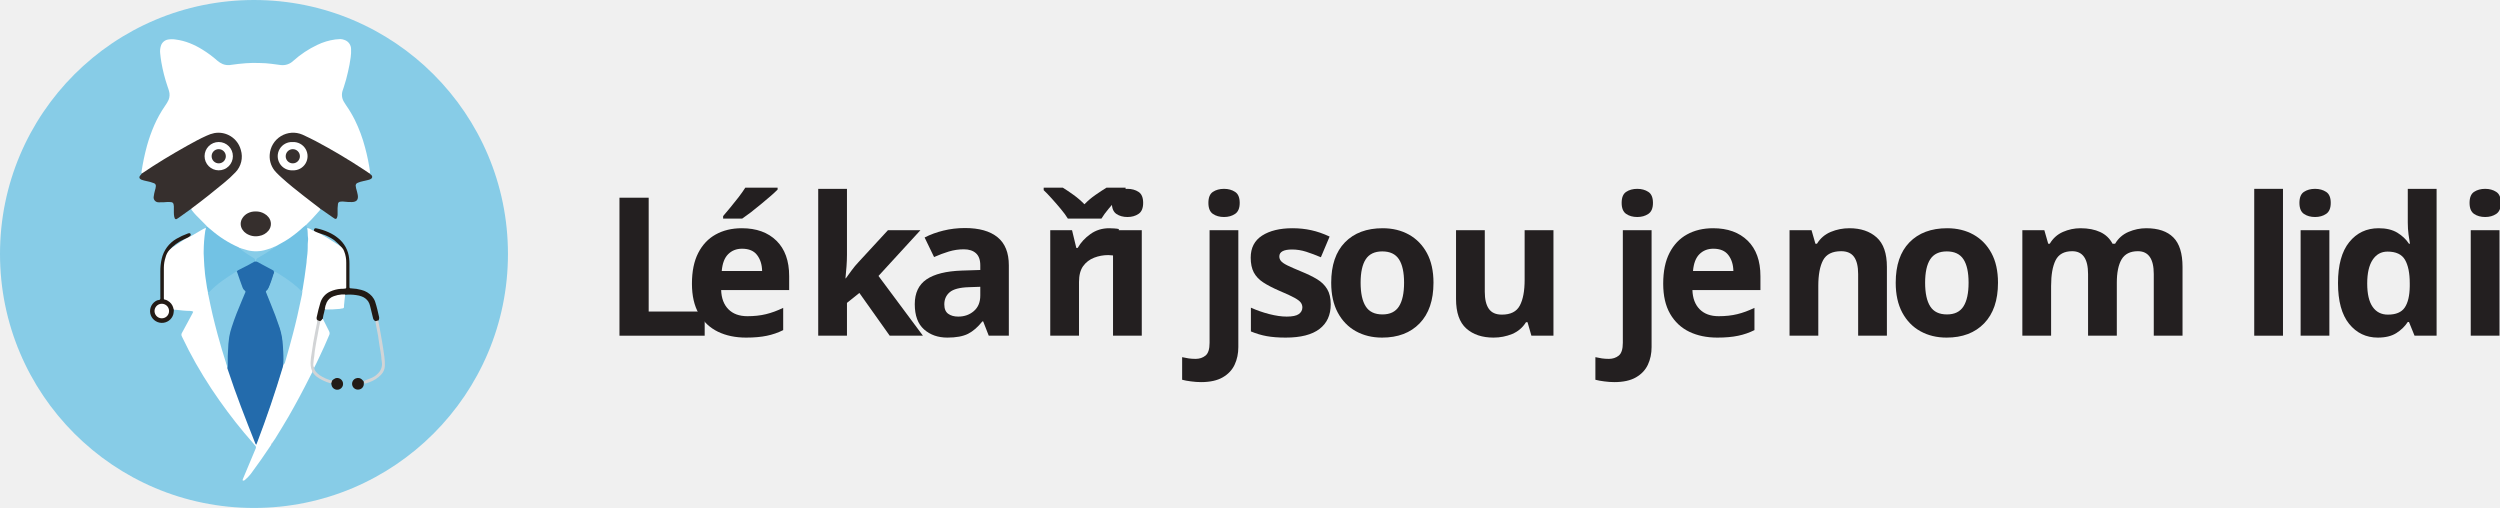
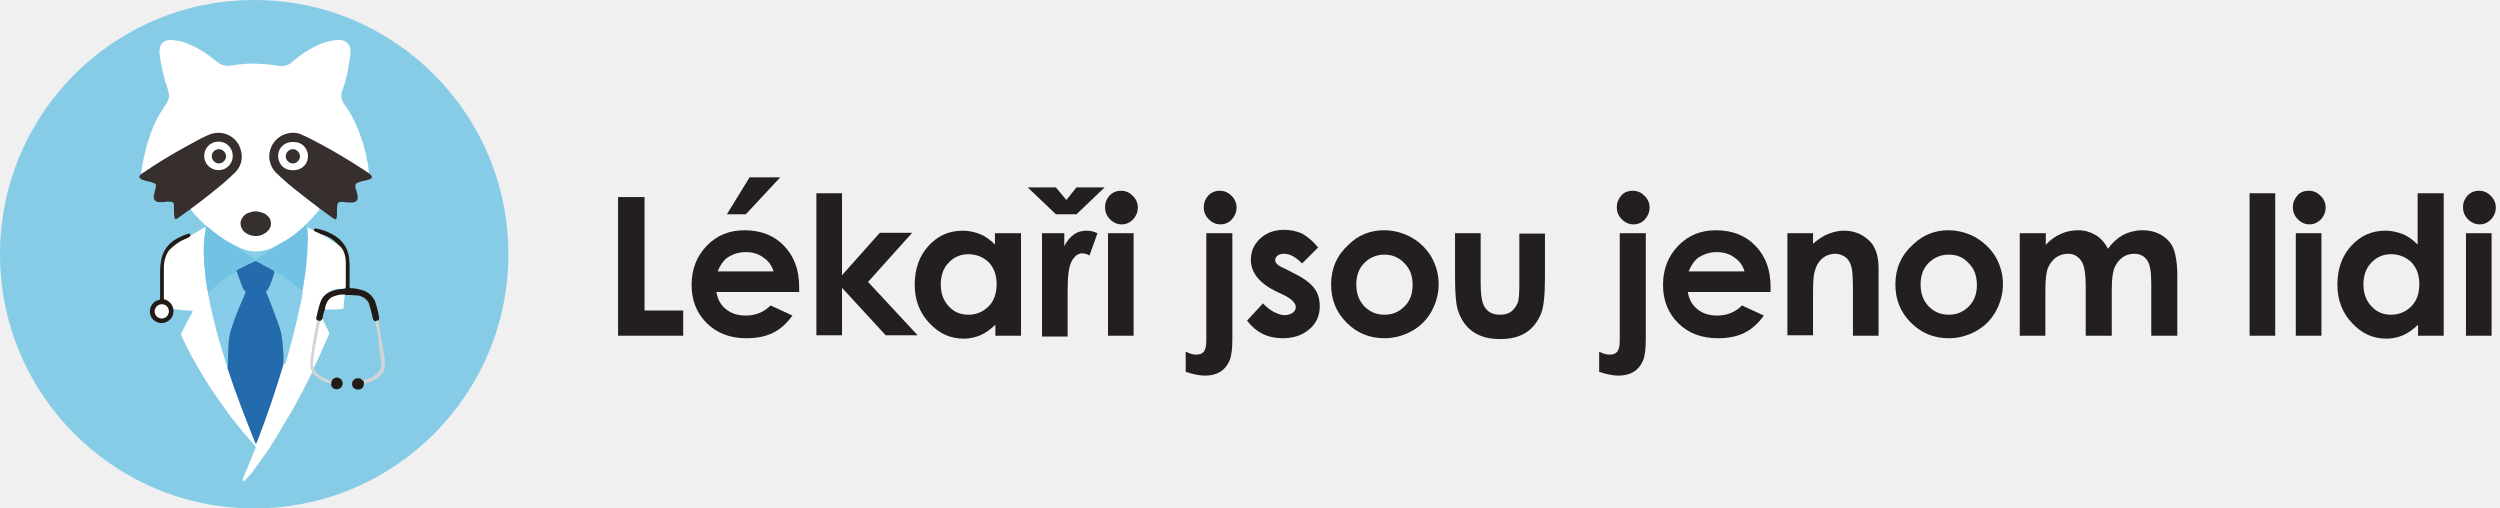
- <svg xmlns="http://www.w3.org/2000/svg" viewBox="0 0 595.03 120.89">
-   <defs>
-     <style>.a{fill:#87cce7;}.b{font-size:46px;fill:#231f20;font-family:CenturyGothic-Bold, Century Gothic;font-weight:700;letter-spacing:-0.02em;}.c{letter-spacing:-0.02em;}.d{letter-spacing:-0.04em;}.e{letter-spacing:0em;}.f{letter-spacing:0.01em;}.g{letter-spacing:-0.01em;}.h{letter-spacing:-0.01em;}.i{letter-spacing:-0.02em;}.j{letter-spacing:-0.02em;}.k{letter-spacing:-0.02em;}.l{letter-spacing:-0.02em;}.m{letter-spacing:-0.02em;}.n{letter-spacing:-0.02em;}.o{letter-spacing:0em;}.p{letter-spacing:-0.01em;}.q{letter-spacing:-0.01em;}.r{fill:#fff;}.s{fill:#362f2d;}.t{fill:#72c2e4;}.u{fill:#221a15;}.v{fill:#231b16;}.w{fill:#fefefe;}.x{fill:#d2d4d6;}.y{fill:#d1d4d6;}.z{fill:#778eb3;}.aa{fill:#87cce8;}.ab{fill:#236bac;}.ac{fill:#acadb1;}.ad{fill:#37302e;}</style>
-   </defs>
-   <circle class="a" cx="60.45" cy="60.45" r="60.45" />
-   <text class="b" transform="translate(143.3 79.9)">L<tspan class="c" x="19.33" y="0">é</tspan>
-     <tspan class="d" x="47.85" y="0">k</tspan>
-     <tspan class="e" x="72.49" y="0">a</tspan>
-     <tspan class="f" x="103.08" y="0">ř</tspan>
-     <tspan class="g" x="118.02" y="0">i </tspan>
-     <tspan class="h" x="141" y="0">j</tspan>
-     <tspan class="i" x="152.32" y="0">s</tspan>
-     <tspan class="j" x="171.48" y="0">o</tspan>
-     <tspan class="g" x="199.8" y="0">u </tspan>
-     <tspan class="k" x="239.36" y="0">j</tspan>
-     <tspan class="l" x="250.5" y="0">e</tspan>
-     <tspan class="m" x="279.04" y="0">n</tspan>
-     <tspan class="n" x="305.84" y="0">o</tspan>
-     <tspan class="g" x="334.45" y="0">m </tspan>
-     <tspan class="o" x="389.64" y="0">l</tspan>
-     <tspan class="p" x="400.68" y="0">i</tspan>
-     <tspan class="q" x="411.11" y="0">d</tspan>
-     <tspan class="g" x="441.17" y="0">i</tspan>
-   </text>
-   <path class="r" d="M49.24,53.88a1.61,1.61,0,0,0-.38-.44c-.72-.72-1.45-1.44-2.16-2.18-.36-.37-.69-.77-1-1.17a3.64,3.64,0,0,1-.23-.39c0-.31.26-.44.47-.59,2.45-1.86,4.89-3.74,7.24-5.73.92-.78,1.81-1.58,2.65-2.44a5.43,5.43,0,0,0,.72-6.65,5.36,5.36,0,0,0-6.24-2.23,22.27,22.27,0,0,0-3.5,1.63c-3.78,2-7.45,4.21-11.06,6.51-.41.26-.8.54-1.19.82-.23.16-.45.37-.77.28a.31.31,0,0,1-.12-.35A54.62,54.62,0,0,1,35,34.63a37.15,37.15,0,0,1,1.71-4.81,27.61,27.61,0,0,1,2.58-4.63,8.9,8.9,0,0,0,.83-1.4,3.16,3.16,0,0,0,.11-2.12c-.09-.36-.22-.7-.34-1.05a37.76,37.76,0,0,1-1.49-5.83c-.13-.7-.2-1.42-.28-2.14A4.23,4.23,0,0,1,38.27,11,2.15,2.15,0,0,1,40,9.41a5.56,5.56,0,0,1,1.82,0,13.77,13.77,0,0,1,3.35.87,18.36,18.36,0,0,1,3,1.52,25,25,0,0,1,3.57,2.65,5,5,0,0,0,1.27.8,3.64,3.64,0,0,0,2.06.18c1.15-.16,2.29-.3,3.45-.38A27.46,27.46,0,0,1,61.87,15c.91,0,1.82.08,2.74.19.73.08,1.46.19,2.2.29a3.67,3.67,0,0,0,3-1,23.69,23.69,0,0,1,5.7-3.79,14.22,14.22,0,0,1,4.31-1.3A11.52,11.52,0,0,1,81,9.3a3,3,0,0,1,1,.21,2.3,2.3,0,0,1,1.56,2.21,10.88,10.88,0,0,1-.09,1.89,34.14,34.14,0,0,1-.64,3.47,35.38,35.38,0,0,1-1,3.65c-.09.26-.17.53-.27.8a3.19,3.19,0,0,0,.27,2.66c.15.28.34.56.52.83a28,28,0,0,1,2.11,3.54,34.84,34.84,0,0,1,2.43,6.55c.27,1,.51,2,.72,3.06.18.85.31,1.71.45,2.57,0,.19.09.4-.11.55-.4.09-.64-.21-.92-.4a129.71,129.71,0,0,0-14.2-8.27A6.26,6.26,0,0,0,68.44,32a5.38,5.38,0,0,0-3.13,8.24,20,20,0,0,0,3.63,3.49c2.18,1.85,4.45,3.59,6.73,5.32.23.18.53.32.57.68a.48.48,0,0,1-.11.3l-.89,1c-.71.84-1.48,1.6-2.26,2.37-.06.06-.1.13-.16.2-.09.35-.39.51-.63.73a27.28,27.28,0,0,1-6.62,4.48A11.18,11.18,0,0,1,60.65,60,11,11,0,0,1,57,59.16a27.93,27.93,0,0,1-7.39-4.7A1.17,1.17,0,0,1,49.24,53.88Z" />
-   <path class="r" d="M74.3,88.63l-.6,1.16q-2.37,4.74-5,9.32c-1.05,1.81-2.15,3.59-3.25,5.37-.22.35-.46.69-.69,1,.09.16-.06.2-.13.27-.82,1.21-1.63,2.43-2.47,3.62s-1.62,2.28-2.45,3.4a9.74,9.74,0,0,1-1.41,1.46.54.54,0,0,1-.41.17c-.1,0-.17-.07-.15-.17a1.74,1.74,0,0,1,.13-.36c1-2.37,2-4.74,3-7.15a.59.59,0,0,0-.15-.69c-.87-1-1.74-2-2.58-3-1.38-1.66-2.73-3.35-4-5.07s-2.6-3.57-3.81-5.41c-1.31-2-2.55-4-3.73-6.08s-2.2-4.07-3.2-6.16l-.11-.24a.79.79,0,0,1,0-.81l1.34-2.47,1.27-2.37a1.47,1.47,0,0,0,.08-.25,1.68,1.68,0,0,0-.71-.17c-1.12,0-2.22-.14-3.33-.26l-.46,0A1,1,0,0,1,41,73.2a2.72,2.72,0,0,0-1.55-1.6,1,1,0,0,1-.66-1c0-2.43-.06-4.86,0-7.28a6.07,6.07,0,0,1,1.3-3.84c1.67-1,3.23-2.2,4.92-3.19a.75.75,0,0,1,.18-.07h.09c.22,0,.36-.12.53-.22.84-.49,1.67-1,2.52-1.47a5.31,5.31,0,0,1,.64-.3c.33.21.16.51.11.76a23.51,23.51,0,0,0-.39,4.95,50.27,50.27,0,0,0,.71,7.93c.1.54.19,1.08.26,1.62.83,4.42,1.92,8.79,3.17,13.11.49,1.68,1.06,3.33,1.53,5,2,6,4.25,11.88,6.68,17.85,2.42-6.28,4.51-12.55,6.41-18.88,1.62-5.62,3.11-11.27,4.22-17a2.3,2.3,0,0,0,0-.45A79.08,79.08,0,0,0,73,59.66,28.25,28.25,0,0,0,73,55c0-.25-.09-.52.13-.74a2.66,2.66,0,0,1,1,.41,1.25,1.25,0,0,0,.65.26c.24-.07.42.08.61.19,2.1,1.23,4.17,2.52,6.21,3.84a5.29,5.29,0,0,1,1,3.64c0,1.75,0,3.49,0,5.24,0,.84-.15,1-1,1.08a6.61,6.61,0,0,0-3.54,1,3.82,3.82,0,0,0-1.52,2c-.37,1.06-.6,2.15-.86,3.23a2.8,2.8,0,0,0,0,1,4.29,4.29,0,0,1-.12,1.29c-.54,2.63-1,5.28-1.34,7.94A5.81,5.81,0,0,0,74.32,88,.62.62,0,0,1,74.3,88.63Z" />
-   <path class="s" d="M33.76,41.3c3.5-2.39,7.13-4.56,10.82-6.63,1.51-.84,3-1.66,4.59-2.37A8.06,8.06,0,0,1,51,31.68a5.52,5.52,0,0,1,6.32,4A5.37,5.37,0,0,1,56.05,41a28.51,28.51,0,0,1-2.74,2.53c-2.42,2-4.92,4-7.46,5.89l-.41.32-2.87,2.06c-.16.11-.32.22-.5.32a.32.32,0,0,1-.48-.17,1.46,1.46,0,0,1-.12-.37,5.16,5.16,0,0,1-.09-1c0-.5,0-1,0-1.5-.05-.8-.26-1-1.06-1a4.53,4.53,0,0,0-.52,0,13.73,13.73,0,0,1-1.7.07,1.83,1.83,0,0,1-.33,0,1.16,1.16,0,0,1-1.17-1.46,9,9,0,0,1,.28-1.35,4.4,4.4,0,0,0,.21-1,.66.66,0,0,0-.43-.73,5.79,5.79,0,0,0-.8-.27c-.53-.14-1.06-.25-1.59-.38a5.18,5.18,0,0,1-.56-.17c-.63-.27-.7-.69-.21-1.15C33.57,41.47,33.71,41.44,33.76,41.3Z" />
-   <path class="s" d="M76.24,49.68c-1.3-1-2.6-2-3.89-3-1.81-1.41-3.6-2.84-5.3-4.38-.44-.4-.87-.8-1.28-1.23a5.45,5.45,0,0,1-1.58-4.22A5.59,5.59,0,0,1,72,32.05c1,.44,2.06,1,3.06,1.49q6,3.18,11.65,6.91l1.24.84c.14.19.39.26.53.48a.53.53,0,0,1-.11.75,1.59,1.59,0,0,1-.65.29c-.42.12-.85.21-1.28.3a6.21,6.21,0,0,0-1.25.38.71.71,0,0,0-.5.93c0,.26.11.51.17.76.1.41.22.81.29,1.22.19,1.12-.26,1.66-1.39,1.69A11.64,11.64,0,0,1,82,48a3.22,3.22,0,0,0-1,0,.58.58,0,0,0-.56.54c0,.33-.08.65-.09,1,0,.5,0,1,0,1.5a2,2,0,0,1-.14.77.36.36,0,0,1-.57.22l-.38-.25Z" />
-   <path class="t" d="M49.5,69.6c-.19-.74-.28-1.5-.4-2.25-.08-.49-.14-1-.22-1.49s-.1-.91-.14-1.36c-.06-.8-.18-1.6-.18-2.41s-.12-1.57-.08-2.36a35,35,0,0,1,.36-4.68c0-.28.23-.53.14-.82.09-.12.17-.24.26-.35.34.27.68.54,1,.82a25.85,25.85,0,0,0,6.62,4.19A.87.87,0,0,1,57,59c1.15.7,2.19,1.54,3.36,2.21.61.34.66.58.38,1.14-1.11.73-2.32,1.26-3.45,1.95a7.75,7.75,0,0,0-.76.51,25.88,25.88,0,0,0-5.13,3.54A14.08,14.08,0,0,0,50,69.58C49.84,69.73,49.67,69.89,49.5,69.6Z" />
-   <path class="t" d="M73.11,54.23c.19.84.08,1.7.22,2.54a.57.57,0,0,1,0,.26A12.73,12.73,0,0,0,73.24,59c0,.94-.12,1.87-.24,2.8,0,.48-.08.95-.14,1.43-.21,1.86-.52,3.71-.82,5.55,0,.15-.08.3-.12.45-.3.37-.51,0-.69-.13a30.43,30.43,0,0,0-4.9-3.7,6.06,6.06,0,0,0-1.16-.6,13.48,13.48,0,0,0-2.45-1.47c-.58-.33-1.19-.62-1.74-1-.33-.57,0-.9.45-1.16,1.43-.8,2.78-1.73,4.19-2.55,1-.58,2.11-1.13,3.1-1.8A30.61,30.61,0,0,0,72.25,54c.18-.16.38-.29.57-.43Z" />
-   <path class="u" d="M75.19,55.19a1.47,1.47,0,0,1-.48-.29.57.57,0,0,1,0-.13c.08-.39.22-.5.57-.43a13.09,13.09,0,0,1,2.92.94,9.71,9.71,0,0,1,2.28,1.4A7.09,7.09,0,0,1,83.1,61.5a10.19,10.19,0,0,1,.07,1.24v5.37c0,.49,0,.51.51.53A10.19,10.19,0,0,1,86,69a4.94,4.94,0,0,1,2.54,1.52,4,4,0,0,1,.75,1.3c.39,1.18.66,2.39.93,3.6a1.1,1.1,0,0,1-.16.87c-.16.24-.36.37-.64.17a1,1,0,0,1-.65-.82c-.21-.93-.44-1.86-.68-2.79a3.33,3.33,0,0,0-.44-1.09,3.19,3.19,0,0,0-1.52-1.19,5.65,5.65,0,0,0-1.39-.34,10.8,10.8,0,0,0-2.54-.07.85.85,0,0,1-.61.2,6.8,6.8,0,0,0-1.66.29,2.92,2.92,0,0,0-2.15,2.06c-.11.35-.13.73-.44,1-.15.15-.12.36-.17.54a12.27,12.27,0,0,0-.36,1.68c0,.38-.24.53-.54.65a.63.63,0,0,1-.77-.36,1,1,0,0,1-.1-.82c.26-1.14.51-2.29.87-3.41a4.27,4.27,0,0,1,2.32-2.6,7.37,7.37,0,0,1,2.58-.65c.32,0,.65,0,1-.06a.24.24,0,0,0,.24-.25c0-.15,0-.3,0-.46V62.56a7,7,0,0,0-.47-2.68,2.44,2.44,0,0,0-.51-.9,20,20,0,0,0-1.87-1.81,10.37,10.37,0,0,0-3.1-1.51C76,55.54,75.59,55.34,75.19,55.19Z" />
-   <path class="v" d="M40.31,59.51a4.07,4.07,0,0,0-.9,1.72A8.12,8.12,0,0,0,39,63.67c0,1.47,0,2.93,0,4.39q0,1.22,0,2.43c0,.19,0,.39,0,.59s.07.19.2.22a1.87,1.87,0,0,1,.72.28,2.73,2.73,0,0,1,1.33,1.71c0,.16.09.33.13.5a6.27,6.27,0,0,1-.12,1,2.83,2.83,0,0,1-5.5-.22,2.83,2.83,0,0,1,1.67-3.1l.12,0c.17-.11.41,0,.54-.21s.07-.42.07-.64v-6a12.56,12.56,0,0,1,.32-3A7.37,7.37,0,0,1,42,56.83a16.58,16.58,0,0,1,2.67-1.24c.2-.08.42-.16.62,0s.08.4,0,.6h0a3.28,3.28,0,0,1-.31.2c-.42.21-.84.44-1.28.62A10.26,10.26,0,0,0,40.31,59.51Z" />
-   <path class="r" d="M76.25,76.41a1.3,1.3,0,0,0,.51-.53c.13.05.18.18.23.3.45.89.89,1.79,1.35,2.68a1,1,0,0,1,0,.93C77.59,81.54,76.84,83.3,76,85c-.4.85-.79,1.69-1.22,2.52-.54-.21-.44-.69-.41-1.1.15-2,.48-3.94.82-5.89.19-1.1.4-2.19.63-3.28A1.32,1.32,0,0,1,76.25,76.41Z" />
-   <path class="w" d="M77.29,73.66A5.37,5.37,0,0,1,77.75,72a2.9,2.9,0,0,1,1.71-1.51,6.8,6.8,0,0,1,1.84-.4c.28,0,.56,0,.85,0-.06.52-.08,1-.17,1.56,0,.32-.08.65-.1,1a3.59,3.59,0,0,1,0,.46.35.35,0,0,1-.31.29c-.23,0-.47.1-.7.12A29.77,29.77,0,0,1,77.29,73.66Z" />
-   <path class="x" d="M76.25,76.41c-.23,1.15-.49,2.3-.67,3.46-.14.86-.37,1.7-.47,2.56a20.36,20.36,0,0,0-.31,2.33,17.89,17.89,0,0,0-.22,1.81,1.34,1.34,0,0,0,.22,1,1.64,1.64,0,0,0,.47,1,4.29,4.29,0,0,0,.87.77,9.73,9.73,0,0,0,2.58,1.18,1.84,1.84,0,0,0,.33,0,.44.44,0,0,1-.2.65.44.44,0,0,1-.37,0,10,10,0,0,1-3.1-1.51,3.8,3.8,0,0,1-.81-.84c-.08-.11-.14-.22-.27-.27a.87.87,0,0,0,0-.19,5,5,0,0,1-.35-2.56c0-.5.12-1,.19-1.49l.33-2.19c0-.3.09-.6.14-.9.28-1.49.53-3,.87-4.48a3.48,3.48,0,0,0,0-.65A1.06,1.06,0,0,0,76.25,76.41Z" />
-   <path class="y" d="M89.37,76.42a1.6,1.6,0,0,0,.64-.17c.15.77.3,1.54.44,2.31.17.94.34,1.88.5,2.82.09.56.17,1.12.27,1.67s.17,1.25.27,1.87a12.91,12.91,0,0,1,.11,2.15,3.11,3.11,0,0,1-.86,2.07A7.1,7.1,0,0,1,87.85,91a6.2,6.2,0,0,1-.69.23c-.11,0-.25.13-.37,0a1.78,1.78,0,0,1-.17-.27l-.05,0,0-.06c0-.24.21-.32.39-.39l1.1-.41a4.94,4.94,0,0,0,2-1.31,3.07,3.07,0,0,0,.81-2.7c0-.19-.06-.39-.08-.58,0-.5-.1-1-.17-1.49-.11-.7-.23-1.41-.35-2.11S90.07,80.59,90,80c-.18-1-.38-2-.56-2.94A2.89,2.89,0,0,1,89.37,76.42Z" />
-   <path class="v" d="M78.85,91.23l.2-.65a2.24,2.24,0,0,1,.84-.57,1.41,1.41,0,0,1,1.72,1,1.39,1.39,0,1,1-2.72.54C78.87,91.44,78.86,91.34,78.85,91.23Z" />
-   <path class="v" d="M86.59,90.86a.2.2,0,0,0,0,.11c0,.13,0,.26,0,.39a1.33,1.33,0,0,1-1.17,1.35,1.38,1.38,0,0,1-.7-2.66,1.37,1.37,0,0,1,1.54.39A3.93,3.93,0,0,1,86.59,90.86Z" />
-   <path class="z" d="M64.58,105.78l.13-.27C64.84,105.7,64.83,105.73,64.58,105.78Z" />
-   <path class="s" d="M60.84,50.33a3.85,3.85,0,0,1,2.07.52,3.23,3.23,0,0,1,1,.84,2.53,2.53,0,0,1,0,3.2,3.57,3.57,0,0,1-2.23,1.27,4.12,4.12,0,0,1-3.07-.59,3,3,0,0,1-.88-.87,2.47,2.47,0,0,1,0-2.83A3.24,3.24,0,0,1,59,50.74,3.86,3.86,0,0,1,60.84,50.33Z" />
-   <path class="aa" d="M65.62,58.59a3.44,3.44,0,0,1-.84.68,34.11,34.11,0,0,1-3.2,2l-.28.16c-.29.21-.47.45-.26.82a.25.25,0,0,1-.4,0c.15-.42.12-.58-.18-.78a6.68,6.68,0,0,0-.67-.41,20.53,20.53,0,0,1-2.63-1.82A1,1,0,0,1,57,59c.65.18,1.29.4,1.94.57a8.17,8.17,0,0,0,4.44-.14,12.08,12.08,0,0,0,2-.72C65.41,58.64,65.52,58.62,65.62,58.59Z" />
-   <path class="ab" d="M60.64,62.24H61a1,1,0,0,1,.18.06l3.74,2a.42.42,0,0,1,.27.41.33.33,0,0,1,.06.25,13.8,13.8,0,0,1-1.46,3.9,1.2,1.2,0,0,0-.09,1.32,83.07,83.07,0,0,1,3,7.82,18.29,18.29,0,0,1,.78,4.76,21.52,21.52,0,0,1,0,3.85c-.06.27-.11.55-.19.82q-2.7,9-6.06,17.83c-.06.14-.11.28-.17.43s0,.14-.13.1a.3.3,0,0,1-.12-.13,1.34,1.34,0,0,1-.07-.18c-2.31-5.8-4.58-11.6-6.53-17.53,0-.1-.07-.2-.11-.31A24.47,24.47,0,0,1,56,74.84c.66-1.57,1.28-3.16,1.94-4.72a1.14,1.14,0,0,0-.1-1.15,16.3,16.3,0,0,1-1.46-4,.37.37,0,0,1,0-.25c0-.24.18-.33.35-.43L59.25,63C59.71,62.71,60.18,62.48,60.64,62.24Z" />
-   <path class="aa" d="M56.43,64.75l.66,1.91.6,1.66a1.67,1.67,0,0,0,.58.85.33.33,0,0,1,.1.46l-.81,1.93c-.86,2-1.7,4.11-2.38,6.22a15.38,15.38,0,0,0-.62,2.4c-.08.56-.15,1.13-.2,1.69q-.22,2.89-.16,5.81a.76.76,0,0,1-.11-.22,4.48,4.48,0,0,0-.21-.82c-.75-2.3-1.43-4.61-2.06-6.94-.43-1.58-.83-3.16-1.21-4.75s-.67-3.09-1-4.65a1.85,1.85,0,0,1-.13-.7c.08,0,.17.08.24,0a23.3,23.3,0,0,1,3.18-2.77c1-.74,2-1.34,3-2A.41.41,0,0,1,56.43,64.75Z" />
-   <path class="aa" d="M67.58,86.65a.62.62,0,0,1-.09-.38c0-.26,0-.52,0-.78,0-1.14-.09-2.27-.17-3.4a16.25,16.25,0,0,0-.73-4c-.66-2-1.43-4-2.25-6-.35-.83-.69-1.65-1-2.48a.31.31,0,0,1,.11-.45,1.69,1.69,0,0,0,.56-.78c.36-.83.61-1.68.9-2.53l.39-1.11a.38.38,0,0,1,.31,0c.14.07.28.13.41.21a39.59,39.59,0,0,1,3.89,2.69,12.74,12.74,0,0,1,1.68,1.52.29.29,0,0,0,.4.08,10.27,10.27,0,0,1-.3,1.73c-.58,2.81-1.21,5.61-1.94,8.38-.49,1.88-1,3.74-1.54,5.6-.13.49-.28,1-.41,1.45A.51.51,0,0,1,67.58,86.65Z" />
-   <path class="ac" d="M45.19,56.37l-.18,0a.34.34,0,0,1,.28-.13C45.3,56.3,45.25,56.34,45.19,56.37Z" />
-   <path class="r" d="M52.05,40.54a3.37,3.37,0,1,1,3.38-3.35A3.36,3.36,0,0,1,52.05,40.54Z" />
-   <path class="r" d="M69.65,40.54a3.37,3.37,0,1,1,0-6.73,3.37,3.37,0,1,1,0,6.73Z" />
-   <path class="w" d="M38.53,75.76a1.73,1.73,0,1,1,1.71-1.7A1.72,1.72,0,0,1,38.53,75.76Z" />
-   <path class="ad" d="M52.06,35.5a1.69,1.69,0,1,1-1.69,1.7A1.67,1.67,0,0,1,52.06,35.5Z" />
-   <path class="ad" d="M68,37.19a1.69,1.69,0,1,1,1.7,1.69A1.68,1.68,0,0,1,68,37.19Z" />
+ <svg xmlns="http://www.w3.org/2000/svg" version="1.1" id="Layer_1" x="0px" y="0px" viewBox="0 0 595 120.9" style="enable-background:new 0 0 595 120.9;" xml:space="preserve">
+   <style type="text/css">
+ 	.st0{fill:#87CCE7;}
+ 	.st1{enable-background:new    ;}
+ 	.st2{fill:#231F20;}
+ 	.st3{fill:#FFFFFF;}
+ 	.st4{fill:#362F2D;}
+ 	.st5{fill:#72C2E4;}
+ 	.st6{fill:#221A15;}
+ 	.st7{fill:#231B16;}
+ 	.st8{fill:#FEFEFE;}
+ 	.st9{fill:#D2D4D6;}
+ 	.st10{fill:#D1D4D6;}
+ 	.st11{fill:#778EB3;}
+ 	.st12{fill:#87CCE8;}
+ 	.st13{fill:#236BAC;}
+ 	.st14{fill:#ACADB1;}
+ 	.st15{fill:#37302E;}
+ </style>
+   <circle class="st0" cx="60.5" cy="60.5" r="60.5" />
+   <g class="st1">
+     <path class="st2" d="M147.1,46.9h6.3v27h9.2v6h-15.5V46.9z" />
+   </g>
+   <g class="st1">
+     <path class="st2" d="M190.2,69.5h-19.7c0.3,1.7,1,3.1,2.3,4.1c1.2,1,2.8,1.5,4.7,1.5c2.3,0,4.3-0.8,5.9-2.4l5.2,2.4   c-1.3,1.8-2.8,3.2-4.6,4.1c-1.8,0.9-3.9,1.3-6.4,1.3c-3.8,0-7-1.2-9.4-3.6c-2.4-2.4-3.6-5.4-3.6-9.1c0-3.7,1.2-6.8,3.6-9.3   c2.4-2.5,5.4-3.7,9-3.7c3.8,0,7,1.2,9.4,3.7c2.4,2.5,3.6,5.7,3.6,9.8L190.2,69.5z M184.1,64.6c-0.4-1.4-1.2-2.5-2.4-3.3   c-1.2-0.9-2.6-1.3-4.2-1.3c-1.7,0-3.2,0.5-4.5,1.4c-0.8,0.6-1.6,1.7-2.2,3.2H184.1z M178.4,42.2h7.3l-8.2,8.8H173L178.4,42.2z" />
+   </g>
+   <g class="st1">
+     <path class="st2" d="M194.3,46h6.1v19.5l9-10.1h7.7l-10.5,11.7l11.8,12.7h-7.6l-10.4-11.3v11.3h-6.1V46z" />
+   </g>
+   <g class="st1">
+     <path class="st2" d="M236.9,55.5h6.1v24.4h-6.1v-2.6c-1.2,1.1-2.4,2-3.6,2.5c-1.2,0.5-2.5,0.8-3.9,0.8c-3.2,0-5.9-1.2-8.2-3.7   c-2.3-2.4-3.5-5.5-3.5-9.1c0-3.8,1.1-6.9,3.3-9.3s4.9-3.6,8.1-3.6c1.5,0,2.8,0.3,4.1,0.8s2.5,1.4,3.6,2.5V55.5z M230.5,60.5   c-1.9,0-3.5,0.7-4.7,2c-1.3,1.3-1.9,3.1-1.9,5.2c0,2.1,0.6,3.8,1.9,5.2c1.3,1.4,2.8,2,4.7,2c1.9,0,3.5-0.7,4.8-2   c1.3-1.3,1.9-3.1,1.9-5.3c0-2.1-0.6-3.8-1.9-5.2C234,61.2,232.4,60.5,230.5,60.5z" />
+   </g>
+   <g class="st1">
+     <path class="st2" d="M244.6,44.6h6.7l2.5,3l2.4-3h6.7l-6.7,6.4h-4.9L244.6,44.6z M248,55.5h5.3v3.1c0.6-1.2,1.3-2.1,2.3-2.8   s2-0.9,3.1-0.9c0.8,0,1.6,0.2,2.5,0.6l-1.9,5.3c-0.7-0.4-1.3-0.5-1.8-0.5c-0.9,0-1.7,0.6-2.4,1.8c-0.7,1.2-1,3.5-1,6.9l0,1.2v9.9   H248V55.5z" />
+   </g>
+   <g class="st1">
+     <path class="st2" d="M266.8,45.4c1.1,0,2,0.4,2.8,1.2c0.8,0.8,1.2,1.7,1.2,2.8c0,1.1-0.4,2-1.1,2.8c-0.8,0.8-1.7,1.2-2.7,1.2   c-1.1,0-2-0.4-2.8-1.2c-0.8-0.8-1.2-1.7-1.2-2.9c0-1.1,0.4-2,1.1-2.8C264.8,45.8,265.7,45.4,266.8,45.4z M263.7,55.5h6.1v24.4h-6.1   V55.5z" />
+   </g>
+   <g class="st1">
+     <path class="st2" d="M287.2,55.5h6.1v25.2c0,2.3-0.2,4.1-0.7,5.2c-0.5,1.1-1.2,2-2.2,2.6s-2.2,0.9-3.6,0.9c-1.2,0-2.8-0.3-4.6-0.9   v-4.8c1,0.5,1.8,0.7,2.5,0.7c0.8,0,1.4-0.2,1.8-0.7c0.4-0.5,0.6-1.3,0.6-2.6V55.5z M290.3,45.4c1.1,0,2,0.4,2.8,1.2   c0.8,0.8,1.2,1.7,1.2,2.8c0,1.1-0.4,2-1.1,2.8s-1.7,1.2-2.7,1.2c-1.1,0-2-0.4-2.8-1.2c-0.8-0.8-1.2-1.7-1.2-2.9   c0-1.1,0.4-2,1.1-2.8C288.3,45.8,289.2,45.4,290.3,45.4z" />
+   </g>
+   <g class="st1">
+     <path class="st2" d="M313.7,58.9l-3.8,3.8c-1.5-1.5-2.9-2.3-4.2-2.3c-0.7,0-1.2,0.1-1.6,0.4c-0.4,0.3-0.6,0.7-0.6,1.1   c0,0.3,0.1,0.6,0.4,0.9c0.2,0.3,0.9,0.7,1.8,1.1l2.2,1.1c2.4,1.2,4,2.4,4.9,3.6c0.9,1.2,1.3,2.6,1.3,4.3c0,2.2-0.8,4-2.4,5.4   s-3.7,2.2-6.4,2.2c-3.6,0-6.4-1.4-8.5-4.2l3.8-4.1c0.7,0.8,1.6,1.5,2.5,2c1,0.5,1.8,0.8,2.6,0.8c0.8,0,1.5-0.2,2-0.6   s0.7-0.8,0.7-1.3c0-0.9-0.9-1.9-2.7-2.8l-2.1-1c-4-2-5.9-4.5-5.9-7.5c0-1.9,0.7-3.6,2.2-5c1.5-1.4,3.4-2.1,5.7-2.1   c1.6,0,3.1,0.3,4.5,1C311.5,56.6,312.7,57.6,313.7,58.9z" />
+   </g>
+   <g class="st1">
+     <path class="st2" d="M329.4,54.8c2.3,0,4.5,0.6,6.5,1.7s3.6,2.7,4.8,4.7c1.1,2,1.7,4.1,1.7,6.4c0,2.3-0.6,4.5-1.7,6.5   s-2.7,3.6-4.7,4.7c-2,1.1-4.2,1.7-6.5,1.7c-3.5,0-6.5-1.2-9-3.7c-2.5-2.5-3.7-5.5-3.7-9.1c0-3.8,1.4-7,4.2-9.5   C323.3,55.9,326.2,54.8,329.4,54.8z M329.5,60.6c-1.9,0-3.5,0.7-4.8,2c-1.3,1.3-1.9,3-1.9,5.1c0,2.1,0.6,3.8,1.9,5.2   c1.3,1.3,2.8,2,4.8,2s3.5-0.7,4.8-2c1.3-1.3,1.9-3,1.9-5.1s-0.6-3.8-1.9-5.1C333,61.3,331.4,60.6,329.5,60.6z" />
+   </g>
+   <g class="st1">
+     <path class="st2" d="M346.2,55.5h6.2v11.8c0,2.3,0.2,3.9,0.5,4.8c0.3,0.9,0.8,1.6,1.5,2.1c0.7,0.5,1.6,0.7,2.6,0.7   c1,0,1.9-0.2,2.6-0.7c0.7-0.5,1.2-1.2,1.6-2.1c0.3-0.7,0.4-2.2,0.4-4.5v-12h6.1v10.4c0,4.3-0.3,7.2-1,8.8c-0.8,1.9-2,3.4-3.6,4.4   c-1.6,1-3.6,1.5-6.1,1.5c-2.7,0-4.8-0.6-6.5-1.8c-1.7-1.2-2.8-2.9-3.5-5c-0.5-1.5-0.7-4.2-0.7-8.1V55.5z" />
+   </g>
+   <g class="st1">
+     <path class="st2" d="M385.6,55.5h6.1v25.2c0,2.3-0.2,4.1-0.7,5.2c-0.5,1.1-1.2,2-2.2,2.6s-2.2,0.9-3.6,0.9c-1.2,0-2.8-0.3-4.6-0.9   v-4.8c1,0.5,1.8,0.7,2.5,0.7c0.8,0,1.4-0.2,1.8-0.7c0.4-0.5,0.6-1.3,0.6-2.6V55.5z M388.6,45.4c1.1,0,2,0.4,2.8,1.2   s1.2,1.7,1.2,2.8c0,1.1-0.4,2-1.1,2.8s-1.7,1.2-2.7,1.2c-1.1,0-2-0.4-2.8-1.2c-0.8-0.8-1.2-1.7-1.2-2.9c0-1.1,0.4-2,1.1-2.8   S387.6,45.4,388.6,45.4z" />
+   </g>
+   <g class="st1">
+     <path class="st2" d="M421.4,69.5h-19.7c0.3,1.7,1,3.1,2.3,4.1c1.2,1,2.8,1.5,4.7,1.5c2.3,0,4.3-0.8,5.9-2.4l5.2,2.4   c-1.3,1.8-2.8,3.2-4.6,4.1c-1.8,0.9-3.9,1.3-6.4,1.3c-3.8,0-7-1.2-9.4-3.6c-2.4-2.4-3.6-5.4-3.6-9.1c0-3.7,1.2-6.8,3.6-9.3   c2.4-2.5,5.4-3.7,9-3.7c3.8,0,7,1.2,9.4,3.7c2.4,2.5,3.6,5.7,3.6,9.8L421.4,69.5z M415.2,64.6c-0.4-1.4-1.2-2.5-2.4-3.3   c-1.2-0.9-2.6-1.3-4.2-1.3c-1.7,0-3.2,0.5-4.5,1.4c-0.8,0.6-1.6,1.7-2.2,3.2H415.2z" />
+   </g>
+   <g class="st1">
+     <path class="st2" d="M425.4,55.5h6.1V58c1.4-1.2,2.7-2,3.8-2.4s2.3-0.7,3.5-0.7c2.4,0,4.5,0.8,6.2,2.5c1.4,1.4,2.1,3.6,2.1,6.4   v16.1H441V69.2c0-2.9-0.1-4.9-0.4-5.8c-0.3-1-0.7-1.7-1.4-2.2c-0.7-0.5-1.5-0.8-2.4-0.8c-1.2,0-2.3,0.4-3.2,1.2   c-0.9,0.8-1.5,2-1.8,3.4c-0.2,0.8-0.3,2.4-0.3,5v9.8h-6.1V55.5z" />
+   </g>
+   <g class="st1">
+     <path class="st2" d="M463.7,54.8c2.3,0,4.5,0.6,6.5,1.7c2,1.2,3.6,2.7,4.8,4.7c1.1,2,1.7,4.1,1.7,6.4c0,2.3-0.6,4.5-1.7,6.5   s-2.7,3.6-4.7,4.7c-2,1.1-4.2,1.7-6.5,1.7c-3.5,0-6.5-1.2-9-3.7c-2.5-2.5-3.7-5.5-3.7-9.1c0-3.8,1.4-7,4.2-9.5   C457.7,55.9,460.5,54.8,463.7,54.8z M463.8,60.6c-1.9,0-3.5,0.7-4.8,2c-1.3,1.3-1.9,3-1.9,5.1c0,2.1,0.6,3.8,1.9,5.2   c1.3,1.3,2.8,2,4.8,2s3.5-0.7,4.8-2c1.3-1.3,1.9-3,1.9-5.1s-0.6-3.8-1.9-5.1C467.4,61.3,465.8,60.6,463.8,60.6z" />
+   </g>
+   <g class="st1">
+     <path class="st2" d="M480.8,55.5h6.1v2.8c1-1.2,2.2-2,3.5-2.6s2.7-0.9,4.2-0.9c1.5,0,2.9,0.4,4.1,1.1c1.2,0.7,2.2,1.8,3,3.3   c1-1.4,2.2-2.5,3.6-3.3c1.4-0.7,3-1.1,4.6-1.1c1.7,0,3.3,0.4,4.6,1.2s2.3,1.9,2.8,3.2s0.9,3.4,0.9,6.4v14.3h-6.2V67.5   c0-2.8-0.3-4.6-1-5.6c-0.7-1-1.7-1.5-3.1-1.5c-1,0-2,0.3-2.8,0.9c-0.8,0.6-1.4,1.4-1.9,2.5c-0.4,1.1-0.6,2.8-0.6,5.1v11h-6.2V68.1   c0-2.2-0.2-3.8-0.5-4.8c-0.3-1-0.8-1.7-1.5-2.2c-0.6-0.5-1.4-0.7-2.3-0.7c-1,0-1.9,0.3-2.8,0.9c-0.8,0.6-1.5,1.5-1.9,2.5   s-0.6,2.8-0.6,5.2v10.9h-6.1V55.5z" />
+   </g>
+   <g class="st1">
+     <path class="st2" d="M535.4,46h6.1v33.9h-6.1V46z" />
+   </g>
+   <g class="st1">
+     <path class="st2" d="M549.5,45.4c1.1,0,2,0.4,2.8,1.2s1.2,1.7,1.2,2.8c0,1.1-0.4,2-1.1,2.8c-0.8,0.8-1.7,1.2-2.7,1.2   c-1.1,0-2-0.4-2.8-1.2c-0.8-0.8-1.2-1.7-1.2-2.9c0-1.1,0.4-2,1.1-2.8S548.4,45.4,549.5,45.4z M546.4,55.5h6.1v24.4h-6.1V55.5z" />
+   </g>
+   <g class="st1">
+     <path class="st2" d="M575.5,46h6.1v33.9h-6.1v-2.6c-1.2,1.1-2.4,2-3.6,2.5c-1.2,0.5-2.5,0.8-3.9,0.8c-3.2,0-5.9-1.2-8.2-3.7   c-2.3-2.4-3.5-5.5-3.5-9.1c0-3.8,1.1-6.9,3.3-9.3s4.9-3.6,8.1-3.6c1.5,0,2.8,0.3,4.1,0.8s2.5,1.4,3.6,2.5V46z M569.1,60.5   c-1.9,0-3.5,0.7-4.7,2c-1.3,1.3-1.9,3.1-1.9,5.2c0,2.1,0.6,3.8,1.9,5.2c1.3,1.4,2.8,2,4.7,2c1.9,0,3.5-0.7,4.8-2   c1.3-1.3,1.9-3.1,1.9-5.3c0-2.1-0.6-3.8-1.9-5.2C572.6,61.2,571,60.5,569.1,60.5z" />
+   </g>
+   <g class="st1">
+     <path class="st2" d="M590,45.4c1.1,0,2,0.4,2.8,1.2s1.2,1.7,1.2,2.8c0,1.1-0.4,2-1.1,2.8c-0.8,0.8-1.7,1.2-2.7,1.2   c-1.1,0-2-0.4-2.8-1.2c-0.8-0.8-1.2-1.7-1.2-2.9c0-1.1,0.4-2,1.1-2.8C588,45.8,588.9,45.4,590,45.4z M586.9,55.5h6.1v24.4h-6.1   V55.5z" />
+   </g>
+   <path class="st3" d="M49.2,53.9c-0.1-0.2-0.2-0.3-0.4-0.4c-0.7-0.7-1.5-1.4-2.2-2.2c-0.4-0.4-0.7-0.8-1-1.2  c-0.1-0.1-0.2-0.3-0.2-0.4c0-0.3,0.3-0.4,0.5-0.6c2.5-1.9,4.9-3.7,7.2-5.7c0.9-0.8,1.8-1.6,2.7-2.4c1.7-1.8,2-4.5,0.7-6.7  c-1.3-2.1-3.9-3-6.2-2.2c-1.2,0.4-2.4,1-3.5,1.6c-3.8,2-7.5,4.2-11.1,6.5c-0.4,0.3-0.8,0.5-1.2,0.8c-0.2,0.2-0.5,0.4-0.8,0.3  c-0.1-0.1-0.2-0.2-0.1-0.3c0.3-2.1,0.8-4.2,1.3-6.3c0.5-1.6,1-3.2,1.7-4.8c0.7-1.6,1.6-3.2,2.6-4.6c0.3-0.4,0.6-0.9,0.8-1.4  c0.3-0.7,0.3-1.4,0.1-2.1c-0.1-0.4-0.2-0.7-0.3-1c-0.7-1.9-1.1-3.9-1.5-5.8c-0.1-0.7-0.2-1.4-0.3-2.1c-0.1-0.6,0-1.1,0.1-1.7  c0.2-0.8,0.9-1.4,1.7-1.6c0.6-0.1,1.2-0.1,1.8,0c1.1,0.1,2.3,0.4,3.3,0.9c1,0.4,2,0.9,3,1.5c1.3,0.8,2.5,1.7,3.6,2.6  c0.4,0.3,0.8,0.6,1.3,0.8c0.7,0.3,1.4,0.3,2.1,0.2c1.2-0.2,2.3-0.3,3.5-0.4c1.1-0.1,2.2-0.1,3.3,0c0.9,0,1.8,0.1,2.7,0.2  c0.7,0.1,1.5,0.2,2.2,0.3c1.1,0.1,2.2-0.2,3-1c1.7-1.5,3.6-2.8,5.7-3.8c1.4-0.7,2.8-1.1,4.3-1.3c0.4-0.1,0.8-0.1,1.2-0.1  c0.3,0,0.7,0.1,1,0.2c0.9,0.3,1.6,1.2,1.6,2.2c0,0.6,0,1.3-0.1,1.9c-0.2,1.2-0.4,2.3-0.6,3.5c-0.3,1.2-0.6,2.5-1,3.6  c-0.1,0.3-0.2,0.5-0.3,0.8c-0.3,0.9-0.2,1.9,0.3,2.7c0.2,0.3,0.3,0.6,0.5,0.8c0.8,1.1,1.5,2.3,2.1,3.5c1,2.1,1.8,4.3,2.4,6.5  c0.3,1,0.5,2,0.7,3.1c0.2,0.8,0.3,1.7,0.4,2.6c0,0.2,0.1,0.4-0.1,0.5c-0.4,0.1-0.6-0.2-0.9-0.4c-4.6-3.1-9.3-5.8-14.2-8.3  c-1.3-0.7-2.9-1-4.4-0.6c-2.9,0.7-4.6,3.7-3.9,6.5c0.2,0.6,0.4,1.2,0.8,1.7c1.1,1.3,2.3,2.5,3.6,3.5c2.2,1.8,4.4,3.6,6.7,5.3  c0.2,0.2,0.5,0.3,0.6,0.7c0,0.1,0,0.2-0.1,0.3l-0.9,1c-0.7,0.8-1.5,1.6-2.3,2.4c-0.1,0.1-0.1,0.1-0.2,0.2c-0.1,0.3-0.4,0.5-0.6,0.7  c-2,1.8-4.2,3.3-6.6,4.5C64,59.6,62.4,60,60.7,60c-1.3-0.1-2.5-0.4-3.7-0.8c-2.7-1.2-5.2-2.8-7.4-4.7C49.4,54.3,49.3,54.1,49.2,53.9  z" />
+   <path class="st3" d="M74.3,88.6l-0.6,1.2c-1.6,3.2-3.2,6.3-5,9.3c-1.1,1.8-2.2,3.6-3.2,5.4c-0.2,0.3-0.5,0.7-0.7,1  c0.1,0.2-0.1,0.2-0.1,0.3c-0.8,1.2-1.6,2.4-2.5,3.6s-1.6,2.3-2.5,3.4c-0.4,0.5-0.9,1-1.4,1.5c-0.1,0.1-0.3,0.2-0.4,0.2  c-0.1,0-0.2-0.1-0.2-0.2c0-0.1,0.1-0.2,0.1-0.4c1-2.4,2-4.7,3-7.2c0.1-0.2,0-0.5-0.2-0.7c-0.9-1-1.7-2-2.6-3c-1.4-1.7-2.7-3.3-4-5.1  s-2.6-3.6-3.8-5.4c-1.3-2-2.5-4-3.7-6.1s-2.2-4.1-3.2-6.2l-0.1-0.2c-0.1-0.2-0.1-0.6,0-0.8l1.3-2.5l1.3-2.4c0-0.1,0.1-0.2,0.1-0.2  c-0.2-0.1-0.5-0.2-0.7-0.2c-1.1,0-2.2-0.1-3.3-0.3h-0.5c-0.2-0.1-0.4-0.3-0.5-0.5c-0.3-0.7-0.8-1.3-1.5-1.6c-0.4-0.2-0.7-0.6-0.7-1  c0-2.4-0.1-4.9,0-7.3c0-1.4,0.4-2.7,1.3-3.8c1.7-1,3.2-2.2,4.9-3.2c0.1,0,0.1-0.1,0.2-0.1h0.1c0.2,0,0.4-0.1,0.5-0.2  c0.8-0.5,1.7-1,2.5-1.5c0.2-0.1,0.4-0.2,0.6-0.3c0.3,0.2,0.2,0.5,0.1,0.8c-0.3,1.6-0.4,3.3-0.4,5c0,2.7,0.3,5.3,0.7,7.9  c0.1,0.5,0.2,1.1,0.3,1.6c0.8,4.4,1.9,8.8,3.2,13.1c0.5,1.7,1.1,3.3,1.5,5c2,6,4.2,11.9,6.7,17.8c2.4-6.3,4.5-12.6,6.4-18.9  c1.6-5.6,3.1-11.3,4.2-17c0-0.1,0-0.3,0-0.4c0.6-3.1,1.1-6.3,1.3-9.5c0.1-1.6,0.1-3.1,0-4.7c0-0.2-0.1-0.5,0.1-0.7  c0.4,0.1,0.7,0.2,1,0.4c0.2,0.1,0.4,0.2,0.7,0.3c0.2-0.1,0.4,0.1,0.6,0.2c2.1,1.2,4.2,2.5,6.2,3.8c0.8,1,1.1,2.3,1,3.6  c0,1.7,0,3.5,0,5.2c0,0.8-0.2,1-1,1.1c-1.3,0-2.5,0.3-3.5,1c-0.7,0.5-1.3,1.2-1.5,2c-0.4,1.1-0.6,2.2-0.9,3.2c-0.1,0.3-0.1,0.7,0,1  c0,0.4,0,0.9-0.1,1.3c-0.5,2.6-1,5.3-1.3,7.9c-0.2,0.9-0.1,1.8,0.1,2.6C74.4,88.2,74.4,88.4,74.3,88.6z" />
+   <path class="st4" d="M33.8,41.3c3.5-2.4,7.1-4.6,10.8-6.6c1.5-0.8,3-1.7,4.6-2.4c0.6-0.3,1.2-0.5,1.8-0.6c2.8-0.5,5.6,1.2,6.3,4  c0.6,1.9,0.1,3.9-1.3,5.3c-0.9,0.9-1.8,1.7-2.7,2.5c-2.4,2-4.9,4-7.5,5.9l-0.4,0.3l-2.9,2.1c-0.2,0.1-0.3,0.2-0.5,0.3  c-0.1,0.1-0.3,0.1-0.4-0.1c0,0,0-0.1,0-0.1c-0.1-0.1-0.1-0.2-0.1-0.4c-0.1-0.3-0.1-0.7-0.1-1c0-0.5,0-1,0-1.5c0-0.8-0.3-1-1.1-1  c-0.2,0-0.3,0-0.5,0c-0.6,0.1-1.1,0.1-1.7,0.1c-0.1,0-0.2,0-0.3,0c-0.6,0-1.2-0.5-1.2-1.1c0-0.1,0-0.2,0-0.4  c0.1-0.5,0.2-0.9,0.3-1.3c0.1-0.3,0.2-0.7,0.2-1c0.1-0.3-0.1-0.6-0.4-0.7c-0.3-0.1-0.5-0.2-0.8-0.3c-0.5-0.1-1.1-0.2-1.6-0.4  c-0.2,0-0.4-0.1-0.6-0.2c-0.6-0.3-0.7-0.7-0.2-1.2C33.6,41.5,33.7,41.4,33.8,41.3z" />
+   <path class="st4" d="M76.2,49.7c-1.3-1-2.6-2-3.9-3c-1.8-1.4-3.6-2.8-5.3-4.4c-0.4-0.4-0.9-0.8-1.3-1.2c-1.1-1.1-1.7-2.7-1.6-4.2  c0.2-3.1,2.8-5.4,5.9-5.3c0.7,0,1.3,0.2,1.9,0.5c1,0.4,2.1,1,3.1,1.5c4,2.1,7.9,4.4,11.7,6.9l1.2,0.8c0.1,0.2,0.4,0.3,0.5,0.5  c0.2,0.2,0.1,0.6-0.1,0.7c0,0,0,0,0,0c-0.2,0.1-0.4,0.2-0.7,0.3c-0.4,0.1-0.8,0.2-1.3,0.3c-0.4,0.1-0.8,0.2-1.2,0.4  c-0.4,0.1-0.6,0.5-0.5,0.9c0,0,0,0,0,0.1c0,0.3,0.1,0.5,0.2,0.8c0.1,0.4,0.2,0.8,0.3,1.2c0.2,1.1-0.3,1.7-1.4,1.7  c-0.6,0-1.2,0-1.8-0.1c-0.3-0.1-0.7-0.1-1,0c-0.3,0-0.5,0.2-0.6,0.5c0,0.3-0.1,0.7-0.1,1c0,0.5,0,1,0,1.5c0,0.3,0,0.5-0.1,0.8  c0,0.2-0.2,0.3-0.4,0.3c-0.1,0-0.1,0-0.1-0.1l-0.4-0.2L76.2,49.7z" />
+   <path class="st5" d="M49.5,69.6c-0.2-0.7-0.3-1.5-0.4-2.2c-0.1-0.5-0.1-1-0.2-1.5s-0.1-0.9-0.1-1.4c-0.1-0.8-0.2-1.6-0.2-2.4  s-0.1-1.6-0.1-2.4c0-1.6,0.1-3.1,0.4-4.7c0-0.3,0.2-0.5,0.1-0.8c0.1-0.1,0.2-0.2,0.3-0.3c0.3,0.3,0.7,0.5,1,0.8  c2,1.7,4.2,3.1,6.6,4.2c0.1,0,0.1,0.1,0.1,0.1c1.2,0.7,2.2,1.5,3.4,2.2c0.6,0.3,0.7,0.6,0.4,1.1c-1.1,0.7-2.3,1.3-3.5,1.9  c-0.3,0.2-0.5,0.3-0.8,0.5c-1.8,1-3.6,2.2-5.1,3.5c-0.5,0.4-1,0.8-1.4,1.2C49.8,69.7,49.7,69.9,49.5,69.6z" />
+   <path class="st5" d="M73.1,54.2c0.2,0.8,0.1,1.7,0.2,2.5c0,0.1,0,0.2,0,0.3c-0.1,0.7-0.1,1.3-0.1,2c0,0.9-0.1,1.9-0.2,2.8  c0,0.5-0.1,1-0.1,1.4c-0.2,1.9-0.5,3.7-0.8,5.5c0,0.2-0.1,0.3-0.1,0.4c-0.3,0.4-0.5,0-0.7-0.1c-1.5-1.4-3.1-2.6-4.9-3.7  c-0.4-0.2-0.8-0.4-1.2-0.6c-0.8-0.6-1.6-1.1-2.5-1.5c-0.6-0.3-1.2-0.6-1.7-1c-0.3-0.6,0-0.9,0.5-1.2c1.4-0.8,2.8-1.7,4.2-2.5  c1-0.6,2.1-1.1,3.1-1.8C70,56,71.1,55,72.2,54c0.2-0.2,0.4-0.3,0.6-0.4L73.1,54.2z" />
+   <path class="st6" d="M75.2,55.2c-0.2-0.1-0.3-0.2-0.5-0.3c0,0,0-0.1,0-0.1c0.1-0.4,0.2-0.5,0.6-0.4c1,0.2,2,0.5,2.9,0.9  c0.8,0.4,1.6,0.8,2.3,1.4c1.5,1.2,2.4,2.9,2.6,4.8c0,0.4,0.1,0.8,0.1,1.2v5.4c0,0.5,0,0.5,0.5,0.5c0.8,0,1.6,0.2,2.3,0.4  c1,0.2,1.9,0.8,2.5,1.5c0.3,0.4,0.6,0.8,0.8,1.3c0.4,1.2,0.7,2.4,0.9,3.6c0.1,0.3,0,0.6-0.2,0.9c-0.2,0.2-0.4,0.4-0.6,0.2  c-0.4-0.1-0.6-0.4-0.7-0.8c-0.2-0.9-0.4-1.9-0.7-2.8c-0.1-0.4-0.2-0.8-0.4-1.1c-0.4-0.5-0.9-1-1.5-1.2c-0.4-0.2-0.9-0.3-1.4-0.3  c-0.8-0.1-1.7-0.1-2.5-0.1c-0.2,0.1-0.4,0.2-0.6,0.2c-0.6,0-1.1,0.1-1.7,0.3c-1,0.2-1.9,1-2.2,2.1c-0.1,0.3-0.1,0.7-0.4,1  c-0.2,0.2-0.1,0.4-0.2,0.5c-0.2,0.6-0.3,1.1-0.4,1.7c0,0.4-0.2,0.5-0.5,0.7c-0.3,0.1-0.6-0.1-0.8-0.4c-0.1-0.2-0.2-0.5-0.1-0.8  c0.3-1.1,0.5-2.3,0.9-3.4c0.4-1.2,1.2-2.1,2.3-2.6c0.8-0.4,1.7-0.6,2.6-0.7c0.3,0,0.7,0,1-0.1c0.1,0,0.2-0.1,0.2-0.2c0,0,0,0,0,0  c0-0.2,0-0.3,0-0.5v-5.4c0-0.9-0.1-1.8-0.5-2.7c-0.1-0.3-0.3-0.6-0.5-0.9c-0.6-0.6-1.2-1.2-1.9-1.8c-0.9-0.7-2-1.2-3.1-1.5  C76,55.5,75.6,55.3,75.2,55.2z" />
+   <path class="st7" d="M40.3,59.5c-0.4,0.5-0.7,1.1-0.9,1.7C39.1,62,39,62.8,39,63.7c0,1.5,0,2.9,0,4.4c0,0.8,0,1.6,0,2.4  c0,0.2,0,0.4,0,0.6s0.1,0.2,0.2,0.2c0.3,0,0.5,0.1,0.7,0.3c0.7,0.4,1.1,1,1.3,1.7c0,0.2,0.1,0.3,0.1,0.5c0,0.3-0.1,0.7-0.1,1  c-0.4,1.5-2,2.4-3.5,2c-1-0.3-1.8-1.1-2-2.2c-0.2-1.3,0.5-2.6,1.7-3.1h0.1c0.2-0.1,0.4,0,0.5-0.2s0.1-0.4,0.1-0.6v-6  c0-1,0.1-2,0.3-3c0.4-2,1.7-3.8,3.5-4.8c0.9-0.5,1.7-0.9,2.7-1.2c0.2-0.1,0.4-0.2,0.6,0s0.1,0.4,0,0.6l0,0c-0.1,0.1-0.2,0.1-0.3,0.2  c-0.4,0.2-0.8,0.4-1.3,0.6C42.4,57.6,41.3,58.5,40.3,59.5z" />
+   <path class="st3" d="M76.2,76.4c0.2-0.1,0.4-0.3,0.5-0.5c0.1,0.1,0.2,0.2,0.2,0.3c0.4,0.9,0.9,1.8,1.3,2.7c0.2,0.3,0.2,0.6,0,0.9  c-0.8,1.7-1.5,3.5-2.3,5.2c-0.4,0.8-0.8,1.7-1.2,2.5c-0.5-0.2-0.4-0.7-0.4-1.1c0.2-2,0.5-3.9,0.8-5.9c0.2-1.1,0.4-2.2,0.6-3.3  C75.9,76.9,76,76.6,76.2,76.4z" />
+   <path class="st8" d="M77.3,73.7c0.1-0.6,0.2-1.1,0.5-1.7c0.3-0.7,1-1.3,1.7-1.5c0.6-0.2,1.2-0.4,1.8-0.4c0.3,0,0.6,0,0.8,0  c-0.1,0.5-0.1,1-0.2,1.6c0,0.3-0.1,0.7-0.1,1c0,0.2,0,0.3,0,0.5c0,0.2-0.2,0.3-0.3,0.3c-0.2,0-0.5,0.1-0.7,0.1  C79.7,73.6,78.5,73.7,77.3,73.7z" />
+   <path class="st9" d="M76.2,76.4c-0.2,1.2-0.5,2.3-0.7,3.5c-0.1,0.9-0.4,1.7-0.5,2.6c-0.1,0.8-0.3,1.5-0.3,2.3  c-0.1,0.6-0.2,1.2-0.2,1.8c-0.1,0.3,0,0.7,0.2,1c0,0.4,0.2,0.7,0.5,1c0.3,0.3,0.5,0.6,0.9,0.8c0.8,0.5,1.7,0.9,2.6,1.2  c0.1,0,0.2,0,0.3,0c0.1,0.2,0.1,0.5-0.1,0.6c0,0,0,0-0.1,0c-0.1,0.1-0.3,0.1-0.4,0c-1.1-0.3-2.2-0.8-3.1-1.5  c-0.3-0.2-0.6-0.5-0.8-0.8c-0.1-0.1-0.1-0.2-0.3-0.3c0-0.1,0-0.1,0-0.2c-0.3-0.8-0.5-1.7-0.3-2.6c0-0.5,0.1-1,0.2-1.5l0.3-2.2  c0-0.3,0.1-0.6,0.1-0.9c0.3-1.5,0.5-3,0.9-4.5c0-0.2,0-0.4,0-0.7C75.7,76.3,76,76.4,76.2,76.4z" />
+   <path class="st10" d="M89.4,76.4c0.2,0,0.4-0.1,0.6-0.2c0.2,0.8,0.3,1.5,0.4,2.3c0.2,0.9,0.3,1.9,0.5,2.8c0.1,0.6,0.2,1.1,0.3,1.7  s0.2,1.2,0.3,1.9c0.1,0.7,0.1,1.4,0.1,2.2c0,0.8-0.3,1.5-0.9,2.1C89.9,90,89,90.6,87.8,91c-0.2,0.1-0.5,0.2-0.7,0.2  c-0.1,0-0.2,0.1-0.4,0c-0.1-0.1-0.1-0.2-0.2-0.3h-0.1v-0.1c0-0.2,0.2-0.3,0.4-0.4l1.1-0.4c0.8-0.3,1.5-0.7,2-1.3  c0.7-0.7,1-1.7,0.8-2.7c0-0.2-0.1-0.4-0.1-0.6c0-0.5-0.1-1-0.2-1.5c-0.1-0.7-0.2-1.4-0.3-2.1S90.1,80.6,90,80c-0.2-1-0.4-2-0.6-2.9  C89.4,76.8,89.4,76.6,89.4,76.4z" />
+   <path class="st7" d="M78.8,91.2l0.2-0.7c0.2-0.3,0.5-0.4,0.8-0.6c0.8-0.2,1.5,0.3,1.7,1c0.2,0.7-0.2,1.5-1,1.7s-1.5-0.2-1.7-1  c0-0.1,0-0.1,0-0.2C78.9,91.4,78.9,91.3,78.8,91.2z" />
+   <path class="st7" d="M86.6,90.9c0,0,0,0.1,0,0.1c0,0.1,0,0.3,0,0.4c0,0.7-0.5,1.3-1.2,1.3c-0.8,0.1-1.5-0.4-1.6-1.1  c-0.1-0.7,0.3-1.3,0.9-1.5c0.5-0.2,1.2-0.1,1.5,0.4C86.4,90.6,86.5,90.7,86.6,90.9z" />
+   <path class="st11" d="M64.6,105.8l0.1-0.3C64.8,105.7,64.8,105.7,64.6,105.8z" />
+   <path class="st4" d="M60.8,50.3c0.7,0,1.4,0.2,2.1,0.5c0.4,0.2,0.7,0.5,1,0.8c0.8,0.9,0.8,2.3,0,3.2c-0.6,0.7-1.4,1.1-2.2,1.3  c-1.1,0.2-2.2,0-3.1-0.6c-0.4-0.2-0.7-0.5-0.9-0.9c-0.6-0.8-0.6-2,0-2.8c0.3-0.5,0.8-0.9,1.3-1.1C59.6,50.5,60.2,50.3,60.8,50.3z" />
+   <path class="st12" d="M65.6,58.6c-0.2,0.3-0.5,0.5-0.8,0.7c-1,0.7-2.1,1.4-3.2,2l-0.3,0.2c-0.3,0.2-0.5,0.5-0.3,0.8  c-0.1,0.1-0.2,0.1-0.3,0.1c0,0,0,0-0.1-0.1c0.2-0.4,0.1-0.6-0.2-0.8c-0.2-0.1-0.4-0.3-0.7-0.4c-0.9-0.5-1.8-1.1-2.6-1.8  C57.1,59.2,57,59.1,57,59c0.7,0.2,1.3,0.4,1.9,0.6c1.5,0.4,3,0.3,4.4-0.1c0.7-0.2,1.4-0.4,2-0.7C65.4,58.6,65.5,58.6,65.6,58.6z" />
+   <path class="st13" d="M60.6,62.2H61c0.1,0,0.1,0,0.2,0.1l3.7,2c0.2,0.1,0.3,0.2,0.3,0.4c0.1,0.1,0.1,0.2,0.1,0.2  c-0.3,1.4-0.8,2.7-1.5,3.9c-0.3,0.4-0.3,0.9-0.1,1.3c1.1,2.6,2.1,5.2,3,7.8c0.5,1.5,0.7,3.1,0.8,4.8c0.1,1.3,0.1,2.6,0,3.8  c-0.1,0.3-0.1,0.6-0.2,0.8c-1.8,6-3.8,11.9-6.1,17.8c-0.1,0.1-0.1,0.3-0.2,0.4s0,0.1-0.1,0.1c-0.1,0-0.1-0.1-0.1-0.1  c0-0.1-0.1-0.1-0.1-0.2c-2.3-5.8-4.6-11.6-6.5-17.5c0-0.1-0.1-0.2-0.1-0.3c-0.5-4.4,0.1-8.8,1.9-12.8c0.7-1.6,1.3-3.2,1.9-4.7  c0.2-0.4,0.1-0.8-0.1-1.2c-0.7-1.3-1.2-2.6-1.5-4c0-0.1,0-0.2,0-0.2c0-0.2,0.2-0.3,0.3-0.4l2.5-1.3C59.7,62.7,60.2,62.5,60.6,62.2z" />
+   <path class="st12" d="M56.4,64.8l0.7,1.9l0.6,1.7c0.1,0.3,0.3,0.6,0.6,0.8c0.2,0.1,0.2,0.3,0.1,0.5c0,0,0,0,0,0l-0.8,1.9  c-0.9,2-1.7,4.1-2.4,6.2c-0.3,0.8-0.5,1.6-0.6,2.4c-0.1,0.6-0.2,1.1-0.2,1.7c-0.1,1.9-0.2,3.9-0.2,5.8c0-0.1-0.1-0.1-0.1-0.2  c0-0.3-0.1-0.6-0.2-0.8c-0.8-2.3-1.4-4.6-2.1-6.9c-0.4-1.6-0.8-3.2-1.2-4.8s-0.7-3.1-1-4.7c-0.1-0.2-0.1-0.5-0.1-0.7  c0.1,0,0.2,0.1,0.2,0c1-1,2-1.9,3.2-2.8c1-0.7,2-1.3,3-2C56,64.7,56.3,64.6,56.4,64.8z" />
+   <path class="st12" d="M67.6,86.7c-0.1-0.1-0.1-0.2-0.1-0.4c0-0.3,0-0.5,0-0.8c0-1.1-0.1-2.3-0.2-3.4c-0.1-1.4-0.3-2.7-0.7-4  c-0.7-2-1.4-4-2.2-6c-0.3-0.8-0.7-1.7-1-2.5c-0.1-0.1-0.1-0.3,0.1-0.4c0,0,0,0,0,0c0.3-0.2,0.5-0.5,0.6-0.8c0.4-0.8,0.6-1.7,0.9-2.5  l0.4-1.1c0.1,0,0.2,0,0.3,0c0.1,0.1,0.3,0.1,0.4,0.2c1.3,0.8,2.6,1.7,3.9,2.7c0.6,0.5,1.2,1,1.7,1.5c0.1,0.1,0.3,0.2,0.4,0.1  c-0.1,0.6-0.2,1.2-0.3,1.7c-0.6,2.8-1.2,5.6-1.9,8.4c-0.5,1.9-1,3.7-1.5,5.6c-0.1,0.5-0.3,1-0.4,1.4C67.8,86.5,67.7,86.6,67.6,86.7z  " />
+   <path class="st14" d="M45.2,56.4H45c0.1-0.1,0.2-0.1,0.3-0.1C45.3,56.3,45.2,56.3,45.2,56.4z" />
+   <path class="st3" d="M52,40.5c-1.9,0-3.4-1.5-3.4-3.4c0-1.9,1.5-3.4,3.4-3.4c1.9,0,3.4,1.5,3.4,3.4c0,0,0,0,0,0  C55.4,39,53.9,40.5,52,40.5C52.1,40.5,52.1,40.5,52,40.5z" />
+   <path class="st3" d="M69.7,40.5c-1.9,0.1-3.4-1.3-3.5-3.2c-0.1-1.9,1.3-3.4,3.2-3.5c0.1,0,0.2,0,0.4,0c1.9-0.1,3.4,1.3,3.5,3.2  c0.1,1.9-1.3,3.4-3.2,3.5C69.9,40.5,69.8,40.5,69.7,40.5z" />
+   <path class="st8" d="M38.5,75.8c-1,0-1.7-0.8-1.7-1.7s0.8-1.7,1.7-1.7c1,0,1.7,0.8,1.7,1.7c0,0,0,0,0,0C40.2,75,39.5,75.8,38.5,75.8  z" />
+   <path class="st15" d="M52.1,35.5c0.9,0,1.7,0.8,1.7,1.7s-0.8,1.7-1.7,1.7c-0.9,0-1.7-0.8-1.7-1.7C50.4,36.3,51.1,35.5,52.1,35.5  C52,35.5,52,35.5,52.1,35.5z" />
+   <path class="st15" d="M68,37.2c0-0.9,0.8-1.7,1.7-1.7c0.9,0,1.7,0.8,1.7,1.7c0,0.9-0.8,1.7-1.7,1.7C68.8,38.9,68,38.1,68,37.2  C68,37.2,68,37.2,68,37.2z" />
</svg>
